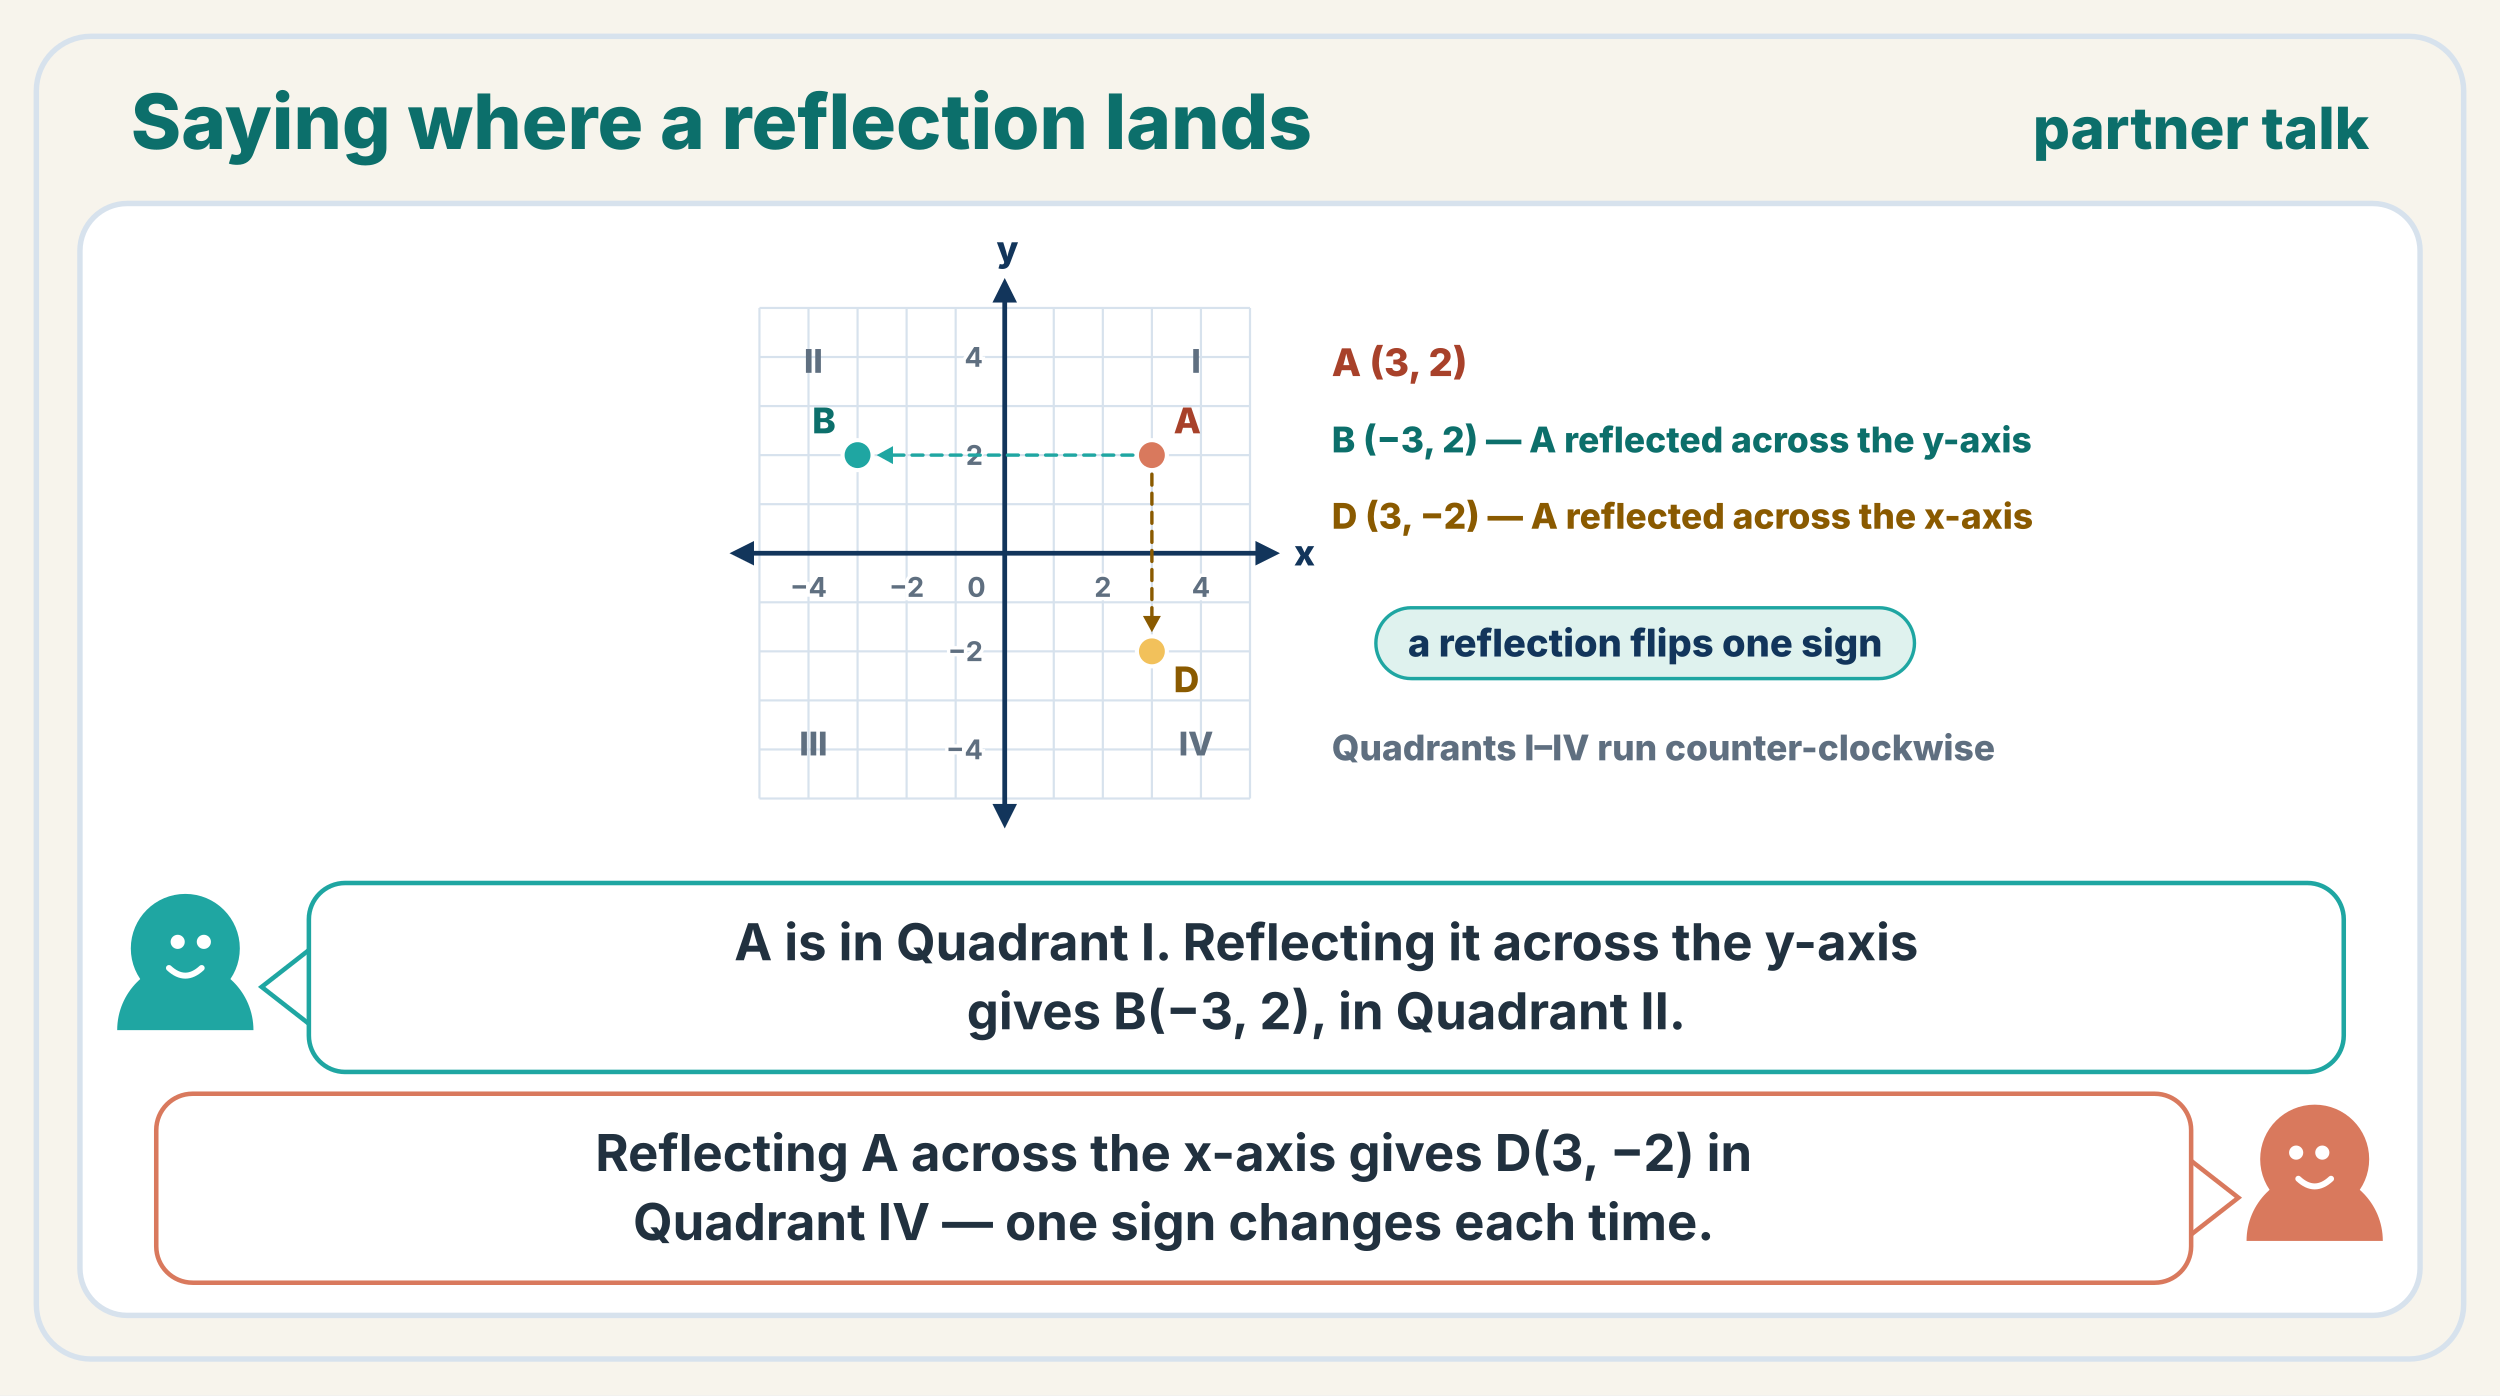
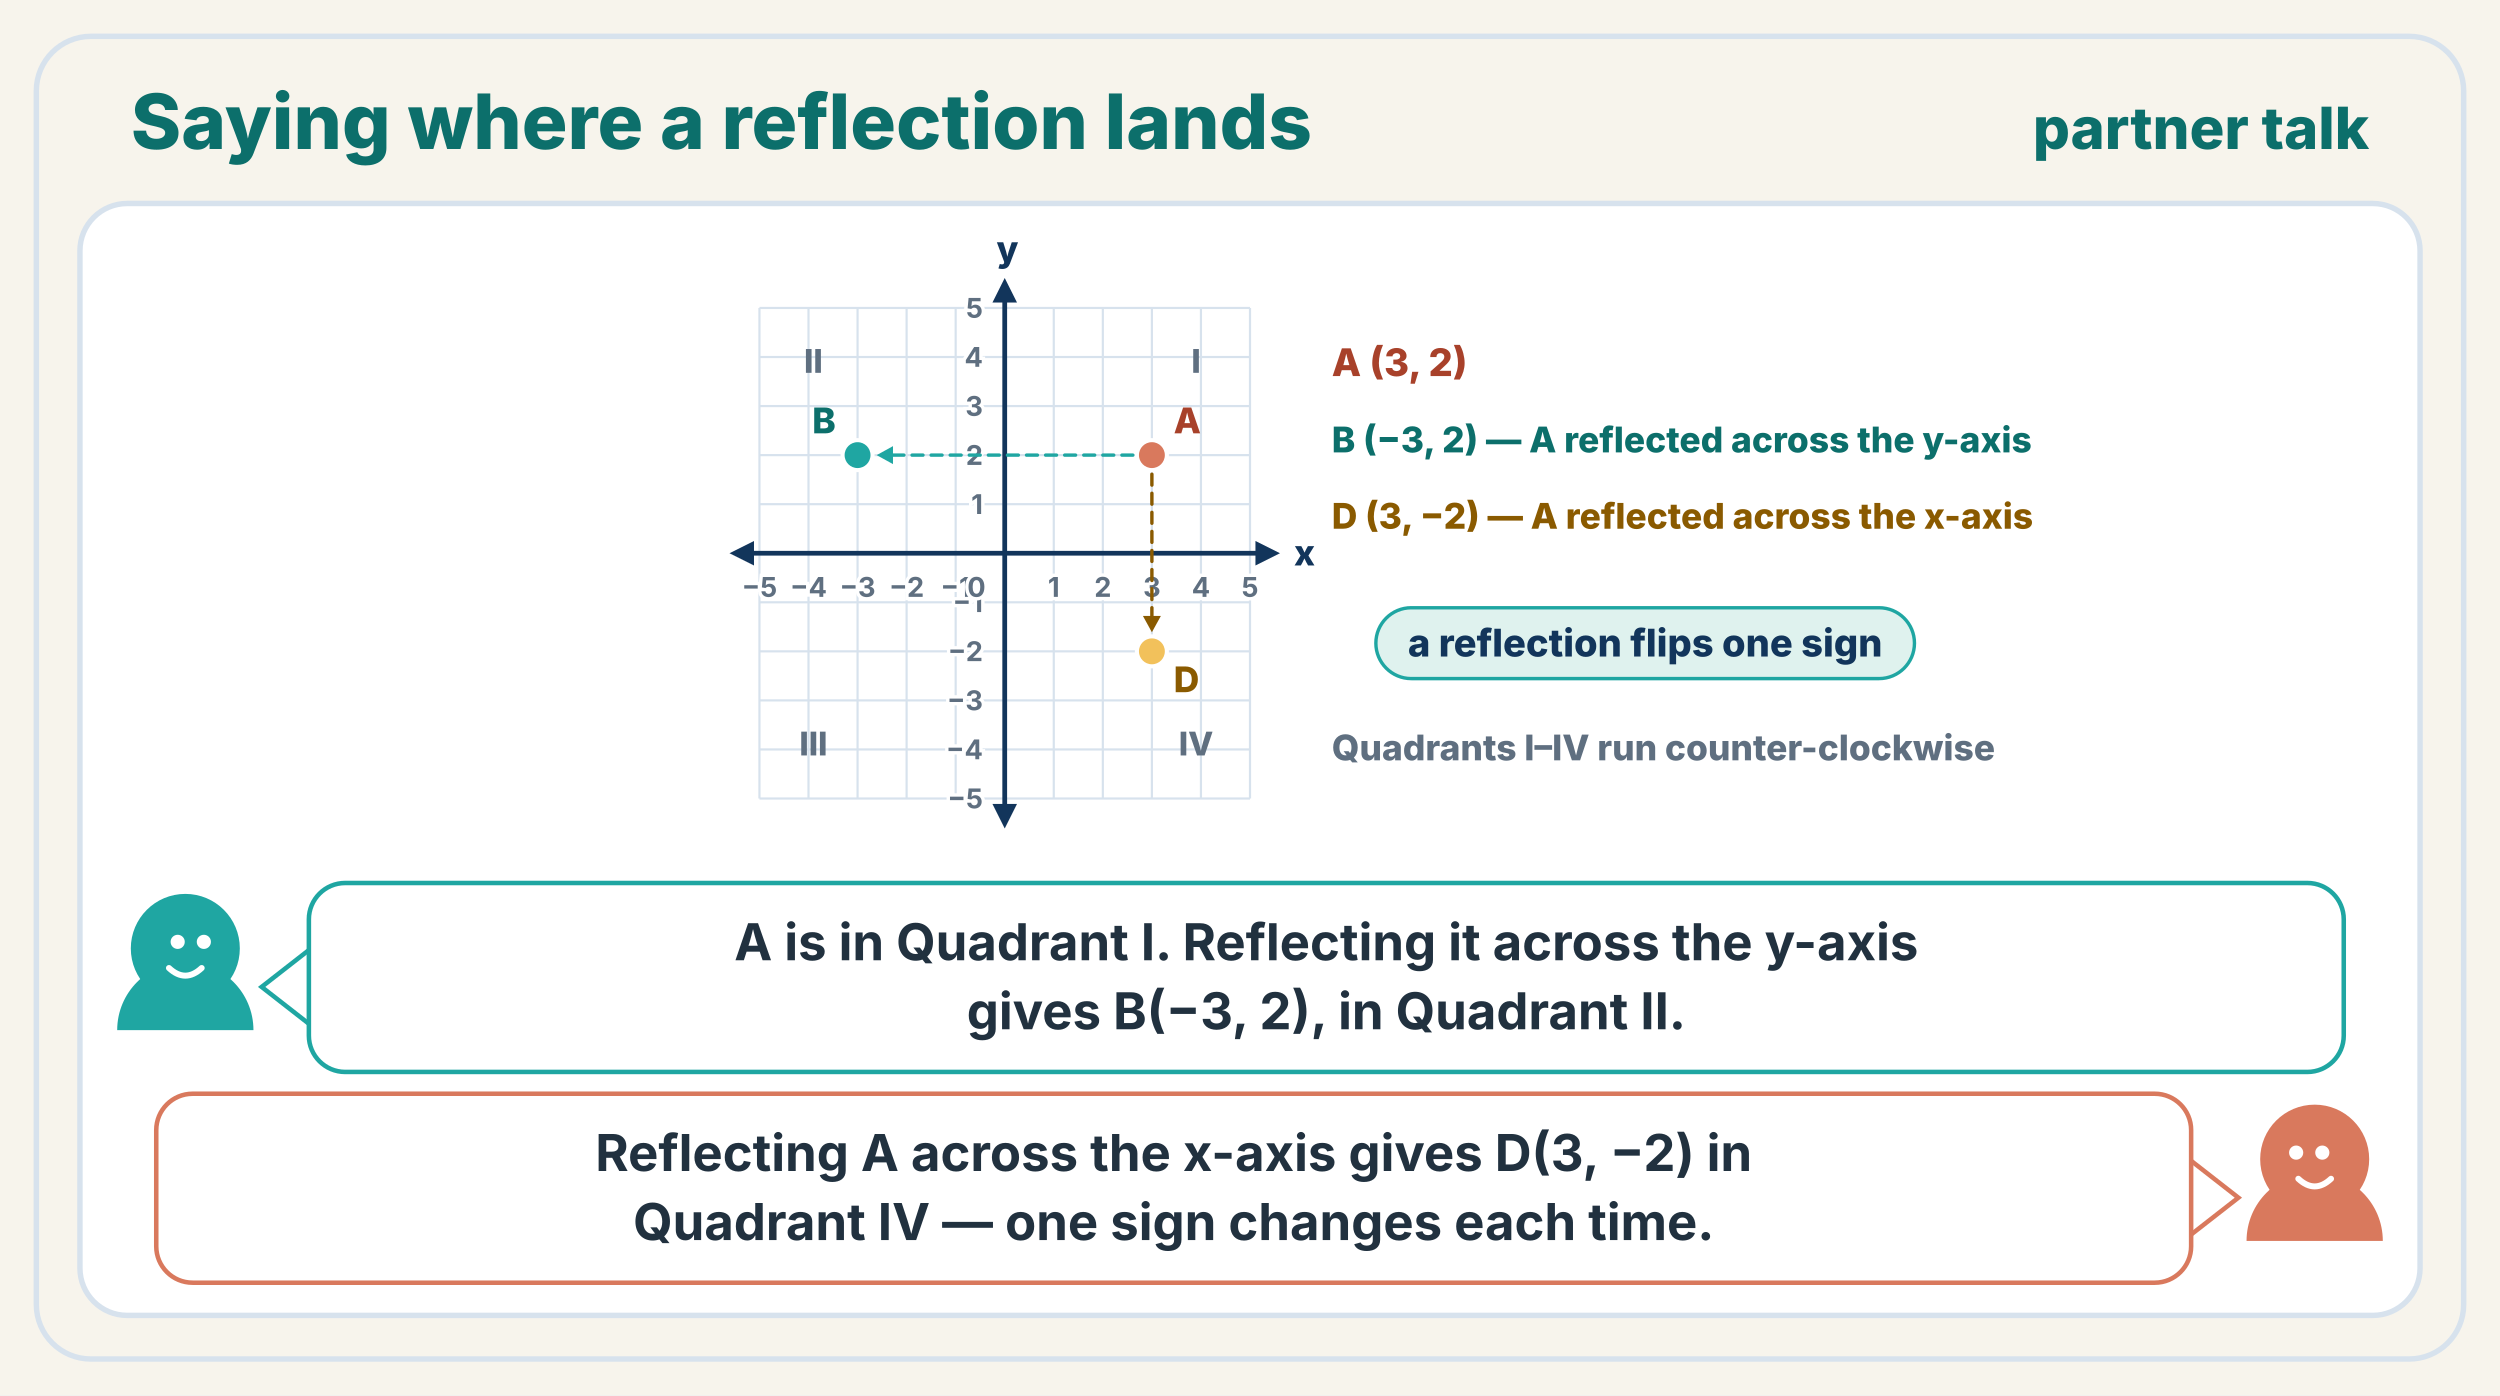
<svg xmlns="http://www.w3.org/2000/svg" viewBox="0 0 1376 768" width="1376" height="768" role="img" aria-labelledby="quadrants-talk-title">
  <rect x="0" y="0" width="1376" height="768" rx="0" fill="#f7f4ec" />
  <rect x="20" y="20" width="1336" height="728" rx="30" fill="none" stroke="#d7e2ed" stroke-width="3" />
  <text x="72" y="82" font-family="Outfit, 'Hanken Grotesk', system-ui, -apple-system, 'Segoe UI', sans-serif" font-size="42" font-weight="800" fill="#0c6f6b" text-anchor="start">Saying where a reflection lands</text>
  <text x="1304" y="82" font-family="Outfit, 'Hanken Grotesk', system-ui, -apple-system, 'Segoe UI', sans-serif" font-size="32" font-weight="800" fill="#0c6f6b" text-anchor="end">partner talk</text>
  <rect x="44" y="112" width="1288" height="612" rx="26" fill="#ffffff" stroke="#d7e2ed" stroke-width="3" />
  <g transform="translate(238 132) scale(0.75)">
    <rect x="240" y="50" width="360" height="360" rx="0" fill="#ffffff" />
    <line x1="240" y1="50" x2="240" y2="410" stroke="#d7e2ed" stroke-width="1.6" stroke-linecap="butt" />
    <line x1="240" y1="410" x2="600" y2="410" stroke="#d7e2ed" stroke-width="1.6" stroke-linecap="butt" />
    <line x1="276" y1="50" x2="276" y2="410" stroke="#d7e2ed" stroke-width="1.6" stroke-linecap="butt" />
    <line x1="240" y1="374" x2="600" y2="374" stroke="#d7e2ed" stroke-width="1.6" stroke-linecap="butt" />
    <line x1="312" y1="50" x2="312" y2="410" stroke="#d7e2ed" stroke-width="1.6" stroke-linecap="butt" />
    <line x1="240" y1="338" x2="600" y2="338" stroke="#d7e2ed" stroke-width="1.6" stroke-linecap="butt" />
    <line x1="348" y1="50" x2="348" y2="410" stroke="#d7e2ed" stroke-width="1.6" stroke-linecap="butt" />
    <line x1="240" y1="302" x2="600" y2="302" stroke="#d7e2ed" stroke-width="1.6" stroke-linecap="butt" />
    <line x1="384" y1="50" x2="384" y2="410" stroke="#d7e2ed" stroke-width="1.6" stroke-linecap="butt" />
    <line x1="240" y1="266" x2="600" y2="266" stroke="#d7e2ed" stroke-width="1.6" stroke-linecap="butt" />
    <line x1="420" y1="50" x2="420" y2="410" stroke="#d7e2ed" stroke-width="0.1" stroke-linecap="butt" />
    <line x1="240" y1="230" x2="600" y2="230" stroke="#d7e2ed" stroke-width="0.1" stroke-linecap="butt" />
    <line x1="456" y1="50" x2="456" y2="410" stroke="#d7e2ed" stroke-width="1.6" stroke-linecap="butt" />
    <line x1="240" y1="194" x2="600" y2="194" stroke="#d7e2ed" stroke-width="1.6" stroke-linecap="butt" />
    <line x1="492" y1="50" x2="492" y2="410" stroke="#d7e2ed" stroke-width="1.6" stroke-linecap="butt" />
    <line x1="240" y1="158" x2="600" y2="158" stroke="#d7e2ed" stroke-width="1.6" stroke-linecap="butt" />
    <line x1="528" y1="50" x2="528" y2="410" stroke="#d7e2ed" stroke-width="1.6" stroke-linecap="butt" />
    <line x1="240" y1="122" x2="600" y2="122" stroke="#d7e2ed" stroke-width="1.6" stroke-linecap="butt" />
    <line x1="564" y1="50" x2="564" y2="410" stroke="#d7e2ed" stroke-width="1.6" stroke-linecap="butt" />
    <line x1="240" y1="86" x2="600" y2="86" stroke="#d7e2ed" stroke-width="1.6" stroke-linecap="butt" />
    <line x1="600" y1="50" x2="600" y2="410" stroke="#d7e2ed" stroke-width="1.6" stroke-linecap="butt" />
    <line x1="240" y1="50" x2="600" y2="50" stroke="#d7e2ed" stroke-width="1.6" stroke-linecap="butt" />
    <line x1="226" y1="230" x2="614" y2="230" stroke="#12355b" stroke-width="3.5" stroke-linecap="round" />
    <line x1="420" y1="36" x2="420" y2="424" stroke="#12355b" stroke-width="3.5" stroke-linecap="round" />
    <polygon points="622,230 604,221 604,239" fill="#12355b" />
    <polygon points="218,230 236,221 236,239" fill="#12355b" />
    <polygon points="420,28 411,46 429,46" fill="#12355b" />
    <polygon points="420,432 411,414 429,414" fill="#12355b" />
+     <text x="240" y="262" font-family="Outfit, 'Hanken Grotesk', system-ui, -apple-system, 'Segoe UI', sans-serif" font-size="20" font-weight="700" fill="#5f6f80" text-anchor="middle" stroke="#ffffff" stroke-width="5" paint-order="stroke">−5</text>
+     <text x="404" y="417.2" font-family="Outfit, 'Hanken Grotesk', system-ui, -apple-system, 'Segoe UI', sans-serif" font-size="20" font-weight="700" fill="#5f6f80" text-anchor="end" stroke="#ffffff" stroke-width="5" paint-order="stroke">−5</text>
    <text x="276" y="262" font-family="Outfit, 'Hanken Grotesk', system-ui, -apple-system, 'Segoe UI', sans-serif" font-size="20" font-weight="700" fill="#5f6f80" text-anchor="middle" stroke="#ffffff" stroke-width="5" paint-order="stroke">−4</text>
    <text x="404" y="381.2" font-family="Outfit, 'Hanken Grotesk', system-ui, -apple-system, 'Segoe UI', sans-serif" font-size="20" font-weight="700" fill="#5f6f80" text-anchor="end" stroke="#ffffff" stroke-width="5" paint-order="stroke">−4</text>
+     <text x="312" y="262" font-family="Outfit, 'Hanken Grotesk', system-ui, -apple-system, 'Segoe UI', sans-serif" font-size="20" font-weight="700" fill="#5f6f80" text-anchor="middle" stroke="#ffffff" stroke-width="5" paint-order="stroke">−3</text>
+     <text x="404" y="345.2" font-family="Outfit, 'Hanken Grotesk', system-ui, -apple-system, 'Segoe UI', sans-serif" font-size="20" font-weight="700" fill="#5f6f80" text-anchor="end" stroke="#ffffff" stroke-width="5" paint-order="stroke">−3</text>
    <text x="348" y="262" font-family="Outfit, 'Hanken Grotesk', system-ui, -apple-system, 'Segoe UI', sans-serif" font-size="20" font-weight="700" fill="#5f6f80" text-anchor="middle" stroke="#ffffff" stroke-width="5" paint-order="stroke">−2</text>
    <text x="404" y="309.2" font-family="Outfit, 'Hanken Grotesk', system-ui, -apple-system, 'Segoe UI', sans-serif" font-size="20" font-weight="700" fill="#5f6f80" text-anchor="end" stroke="#ffffff" stroke-width="5" paint-order="stroke">−2</text>
+     <text x="384" y="262" font-family="Outfit, 'Hanken Grotesk', system-ui, -apple-system, 'Segoe UI', sans-serif" font-size="20" font-weight="700" fill="#5f6f80" text-anchor="middle" stroke="#ffffff" stroke-width="5" paint-order="stroke">−1</text>
+     <text x="404" y="273.2" font-family="Outfit, 'Hanken Grotesk', system-ui, -apple-system, 'Segoe UI', sans-serif" font-size="20" font-weight="700" fill="#5f6f80" text-anchor="end" stroke="#ffffff" stroke-width="5" paint-order="stroke">−1</text>
+     <text x="456" y="262" font-family="Outfit, 'Hanken Grotesk', system-ui, -apple-system, 'Segoe UI', sans-serif" font-size="20" font-weight="700" fill="#5f6f80" text-anchor="middle" stroke="#ffffff" stroke-width="5" paint-order="stroke">1</text>
+     <text x="404" y="201.2" font-family="Outfit, 'Hanken Grotesk', system-ui, -apple-system, 'Segoe UI', sans-serif" font-size="20" font-weight="700" fill="#5f6f80" text-anchor="end" stroke="#ffffff" stroke-width="5" paint-order="stroke">1</text>
    <text x="492" y="262" font-family="Outfit, 'Hanken Grotesk', system-ui, -apple-system, 'Segoe UI', sans-serif" font-size="20" font-weight="700" fill="#5f6f80" text-anchor="middle" stroke="#ffffff" stroke-width="5" paint-order="stroke">2</text>
    <text x="404" y="165.2" font-family="Outfit, 'Hanken Grotesk', system-ui, -apple-system, 'Segoe UI', sans-serif" font-size="20" font-weight="700" fill="#5f6f80" text-anchor="end" stroke="#ffffff" stroke-width="5" paint-order="stroke">2</text>
+     <text x="528" y="262" font-family="Outfit, 'Hanken Grotesk', system-ui, -apple-system, 'Segoe UI', sans-serif" font-size="20" font-weight="700" fill="#5f6f80" text-anchor="middle" stroke="#ffffff" stroke-width="5" paint-order="stroke">3</text>
+     <text x="404" y="129.2" font-family="Outfit, 'Hanken Grotesk', system-ui, -apple-system, 'Segoe UI', sans-serif" font-size="20" font-weight="700" fill="#5f6f80" text-anchor="end" stroke="#ffffff" stroke-width="5" paint-order="stroke">3</text>
    <text x="564" y="262" font-family="Outfit, 'Hanken Grotesk', system-ui, -apple-system, 'Segoe UI', sans-serif" font-size="20" font-weight="700" fill="#5f6f80" text-anchor="middle" stroke="#ffffff" stroke-width="5" paint-order="stroke">4</text>
    <text x="404" y="93.2" font-family="Outfit, 'Hanken Grotesk', system-ui, -apple-system, 'Segoe UI', sans-serif" font-size="20" font-weight="700" fill="#5f6f80" text-anchor="end" stroke="#ffffff" stroke-width="5" paint-order="stroke">4</text>
+     <text x="600" y="262" font-family="Outfit, 'Hanken Grotesk', system-ui, -apple-system, 'Segoe UI', sans-serif" font-size="20" font-weight="700" fill="#5f6f80" text-anchor="middle" stroke="#ffffff" stroke-width="5" paint-order="stroke">5</text>
+     <text x="404" y="57.2" font-family="Outfit, 'Hanken Grotesk', system-ui, -apple-system, 'Segoe UI', sans-serif" font-size="20" font-weight="700" fill="#5f6f80" text-anchor="end" stroke="#ffffff" stroke-width="5" paint-order="stroke">5</text>
    <text x="406" y="262" font-family="Outfit, 'Hanken Grotesk', system-ui, -apple-system, 'Segoe UI', sans-serif" font-size="20" font-weight="700" fill="#5f6f80" text-anchor="end" stroke="#ffffff" stroke-width="5" paint-order="stroke">0</text>
    <text x="640" y="239" font-family="Outfit, 'Hanken Grotesk', system-ui, -apple-system, 'Segoe UI', sans-serif" font-size="26" font-weight="800" fill="#12355b" text-anchor="middle">x</text>
    <text x="422" y="16" font-family="Outfit, 'Hanken Grotesk', system-ui, -apple-system, 'Segoe UI', sans-serif" font-size="26" font-weight="800" fill="#12355b" text-anchor="middle">y</text>
    <text x="560.4" y="97.6" font-family="Outfit, 'Hanken Grotesk', system-ui, -apple-system, 'Segoe UI', sans-serif" font-size="24" font-weight="800" fill="#5f6f80" text-anchor="middle">I</text>
    <text x="279.6" y="97.6" font-family="Outfit, 'Hanken Grotesk', system-ui, -apple-system, 'Segoe UI', sans-serif" font-size="24" font-weight="800" fill="#5f6f80" text-anchor="middle">II</text>
    <text x="279.6" y="378.4" font-family="Outfit, 'Hanken Grotesk', system-ui, -apple-system, 'Segoe UI', sans-serif" font-size="24" font-weight="800" fill="#5f6f80" text-anchor="middle">III</text>
    <text x="560.4" y="378.4" font-family="Outfit, 'Hanken Grotesk', system-ui, -apple-system, 'Segoe UI', sans-serif" font-size="24" font-weight="800" fill="#5f6f80" text-anchor="middle">IV</text>
    <line x1="514" y1="158" x2="338" y2="158" stroke="#1fa6a2" stroke-width="2.5" stroke-linecap="round" stroke-dasharray="8 6" />
    <polygon points="326,158 338,151.4 338,164.6" fill="#1fa6a2" />
    <line x1="528" y1="172" x2="528" y2="276" stroke="#8a5a00" stroke-width="2.5" stroke-linecap="round" stroke-dasharray="8 6" />
    <polygon points="528,288 521.4,276 534.6,276" fill="#8a5a00" />
    <circle cx="528" cy="158" r="11" fill="#d9795d" stroke="#ffffff" stroke-width="3" />
    <text x="544" y="142" font-family="Outfit, 'Hanken Grotesk', system-ui, -apple-system, 'Segoe UI', sans-serif" font-size="26" font-weight="800" fill="#a8412a" text-anchor="start">A</text>
    <circle cx="312" cy="158" r="11" fill="#1fa6a2" stroke="#ffffff" stroke-width="3" />
    <text x="296" y="142" font-family="Outfit, 'Hanken Grotesk', system-ui, -apple-system, 'Segoe UI', sans-serif" font-size="26" font-weight="800" fill="#0c6f6b" text-anchor="end">B</text>
    <circle cx="528" cy="302" r="11" fill="#f2c15b" stroke="#ffffff" stroke-width="3" />
    <text x="544" y="332" font-family="Outfit, 'Hanken Grotesk', system-ui, -apple-system, 'Segoe UI', sans-serif" font-size="26" font-weight="800" fill="#8a5a00" text-anchor="start">D</text>
    <text x="660" y="100" font-family="Outfit, 'Hanken Grotesk', system-ui, -apple-system, 'Segoe UI', sans-serif" font-size="28" font-weight="800" fill="#a8412a" text-anchor="start">A (3, 2)</text>
    <text x="660" y="156" font-family="Outfit, 'Hanken Grotesk', system-ui, -apple-system, 'Segoe UI', sans-serif" font-size="26" font-weight="800" fill="#0c6f6b" text-anchor="start">B (−3, 2) — A reflected across the y-axis</text>
    <text x="660" y="212" font-family="Outfit, 'Hanken Grotesk', system-ui, -apple-system, 'Segoe UI', sans-serif" font-size="26" font-weight="800" fill="#8a5a00" text-anchor="start">D (3, −2) — A reflected across the x-axis</text>
    <rect x="692.368" y="270" width="395.264" height="52" rx="26" fill="#dff2ee" stroke="#1fa6a2" stroke-width="2.5" />
    <text x="890" y="305.8" font-family="Outfit, 'Hanken Grotesk', system-ui, -apple-system, 'Segoe UI', sans-serif" font-size="28" font-weight="800" fill="#12355b" text-anchor="middle">a reflection flips one sign</text>
    <text x="660" y="382" font-family="Outfit, 'Hanken Grotesk', system-ui, -apple-system, 'Segoe UI', sans-serif" font-size="26" font-weight="800" fill="#5f6f80" text-anchor="start">Quadrants I–IV run counter-clockwise</text>
  </g>
  <path d="M 64.5 567 a 37.5 37.5 0 0 1 75 0 z" fill="#1fa6a2" />
  <circle cx="102" cy="522" r="30" fill="#1fa6a2" />
  <circle cx="112.2" cy="518.4" r="3.9" fill="#ffffff" />
  <circle cx="97.8" cy="518.4" r="3.9" fill="#ffffff" />
  <path d="M 93 532.8 q 9 8.4 18 0" fill="none" stroke="#ffffff" stroke-width="3.3" stroke-linecap="round" />
  <polygon points="144,543.2 172,521.36 172,565.04" fill="#ffffff" stroke="#1fa6a2" stroke-width="2.5" />
  <rect x="170" y="486" width="1120" height="104" rx="20" fill="#ffffff" stroke="#1fa6a2" stroke-width="2.5" />
  <text x="730" y="528.52" font-family="Outfit, 'Hanken Grotesk', system-ui, -apple-system, 'Segoe UI', sans-serif" font-size="28" font-weight="700" fill="#21313f" text-anchor="middle">A is in Quadrant I. Reflecting it across the y-axis</text>
  <text x="730" y="566.52" font-family="Outfit, 'Hanken Grotesk', system-ui, -apple-system, 'Segoe UI', sans-serif" font-size="28" font-weight="700" fill="#21313f" text-anchor="middle">gives B(−3, 2), in Quadrant II.</text>
  <path d="M 1236.5 683 a 37.5 37.5 0 0 1 75 0 z" fill="#d9795d" />
  <circle cx="1274" cy="638" r="30" fill="#d9795d" />
  <circle cx="1263.8" cy="634.4" r="3.9" fill="#ffffff" />
  <circle cx="1278.2" cy="634.4" r="3.9" fill="#ffffff" />
  <path d="M 1265 648.8 q 9 8.4 18 0" fill="none" stroke="#ffffff" stroke-width="3.3" stroke-linecap="round" />
  <polygon points="1232,659.2 1204,637.36 1204,681.04" fill="#ffffff" stroke="#d9795d" stroke-width="2.5" />
  <rect x="86" y="602" width="1120" height="104" rx="20" fill="#ffffff" stroke="#d9795d" stroke-width="2.5" />
  <text x="646" y="644.52" font-family="Outfit, 'Hanken Grotesk', system-ui, -apple-system, 'Segoe UI', sans-serif" font-size="28" font-weight="700" fill="#21313f" text-anchor="middle">Reflecting A across the x-axis gives D(3, −2) in</text>
  <text x="646" y="682.52" font-family="Outfit, 'Hanken Grotesk', system-ui, -apple-system, 'Segoe UI', sans-serif" font-size="28" font-weight="700" fill="#21313f" text-anchor="middle">Quadrant IV — one sign changes each time.</text>
</svg>
